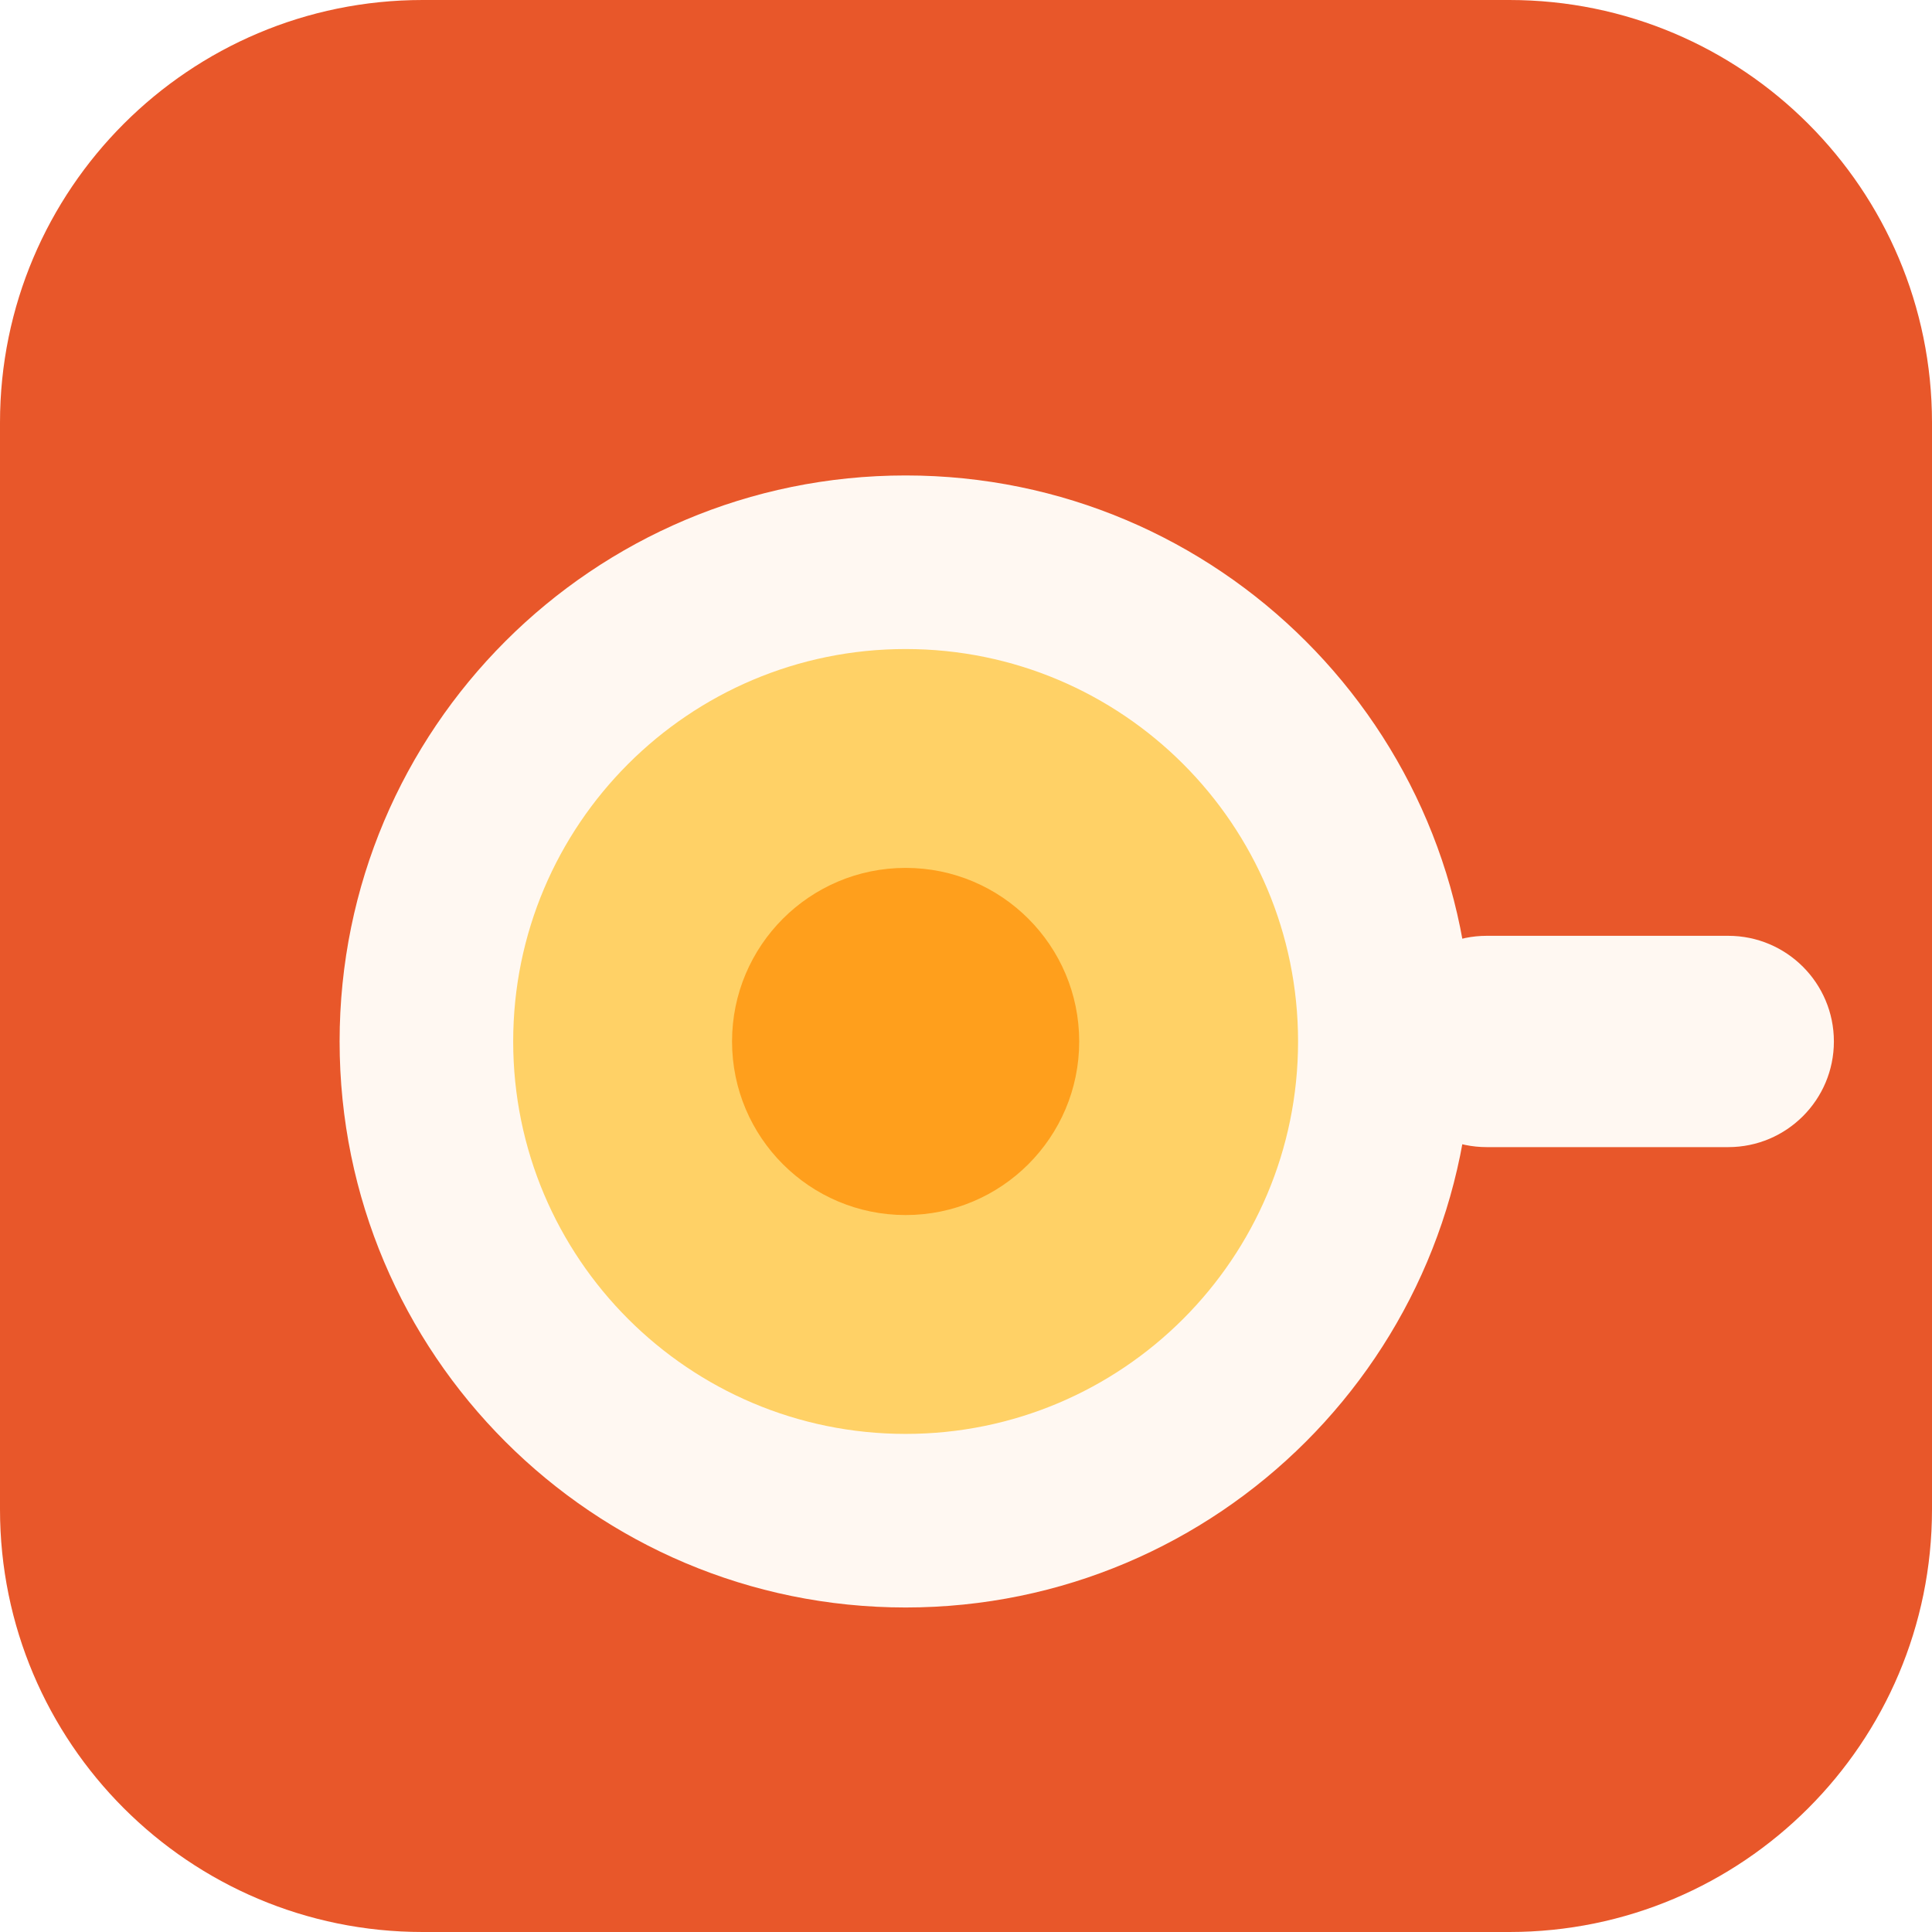
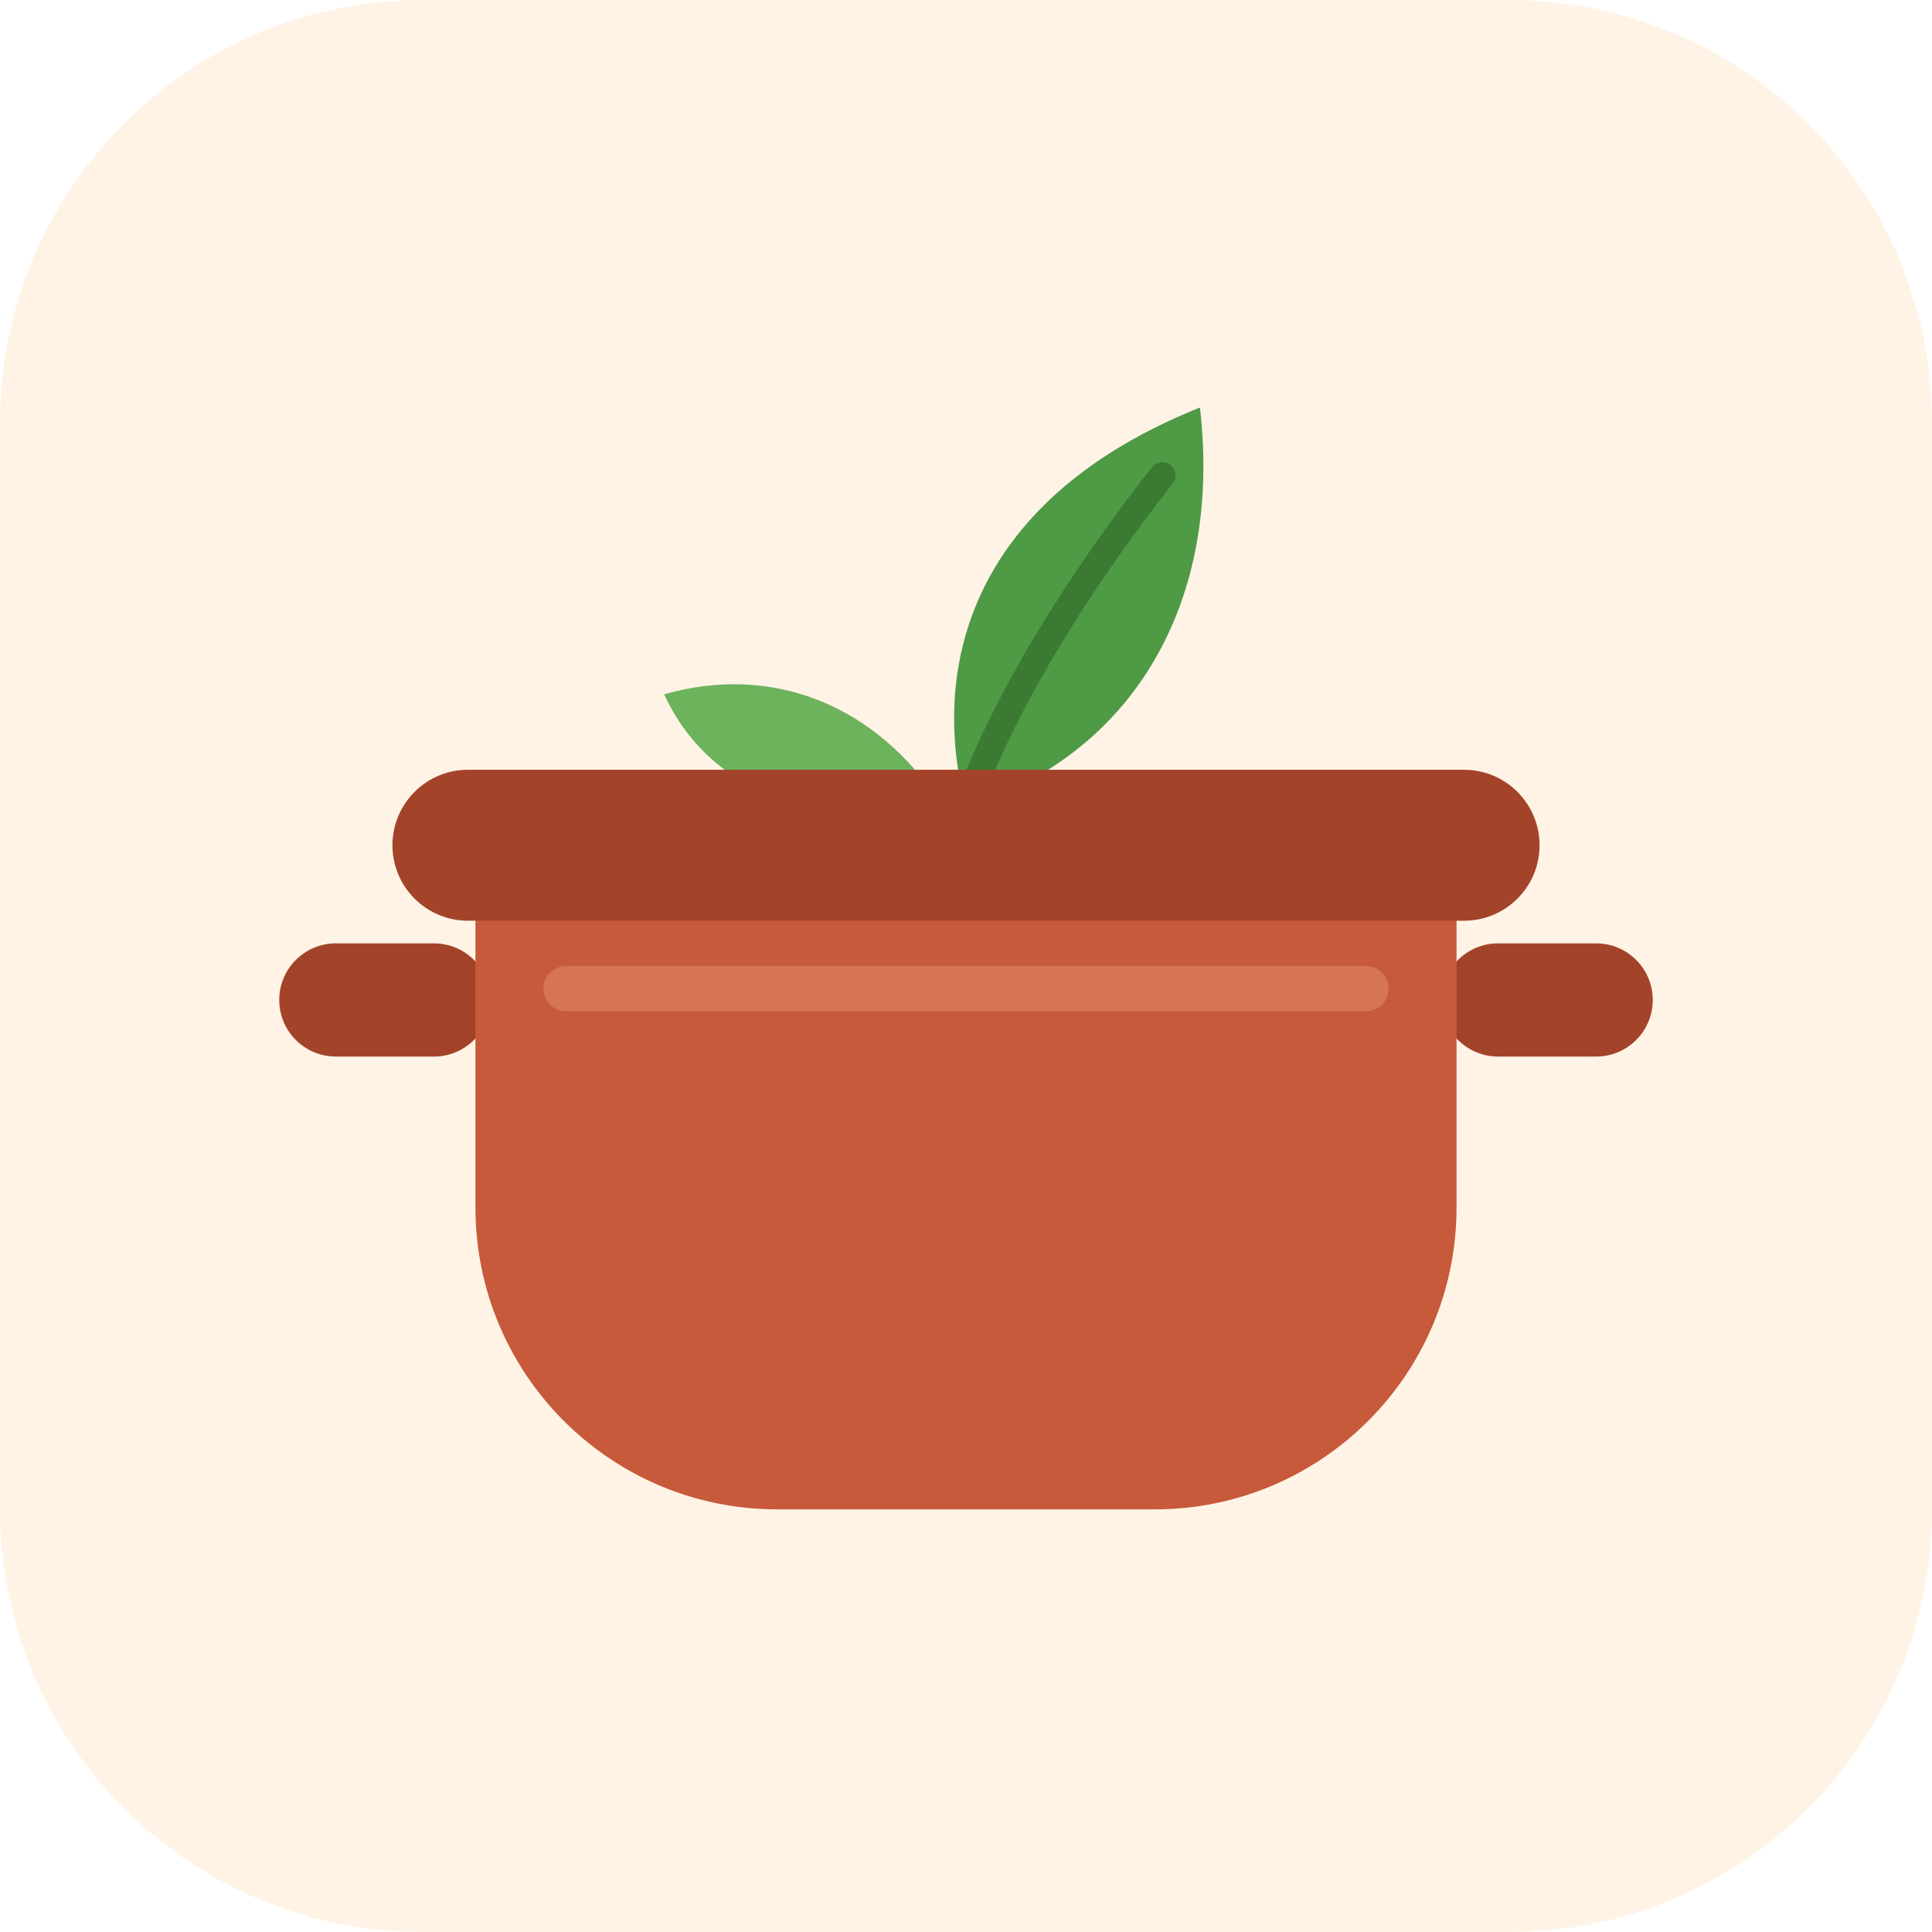
<svg xmlns="http://www.w3.org/2000/svg" viewBox="0 0 512 512">
-   <rect width="512" height="512" rx="112" fill="#e8572a" />
-   <circle cx="240" cy="276" r="150" fill="#fff8f2" />
-   <circle cx="240" cy="276" r="104" fill="#ffd166" />
-   <circle cx="240" cy="276" r="46" fill="#ff9f1c" />
-   <rect x="366" y="248" width="120" height="56" rx="28" fill="#fff8f2" />
+   <rect width="512" height="512" rx="112" fill="#fff3e6" />
+   <path d="M256 214C246 176 258 132 318 108C324 160 300 200 256 214Z" fill="#4f9a45" />
+   <path d="M256 214C266 186 286 154 308 126" fill="none" stroke="#3a7a33" stroke-width="7" stroke-linecap="round" />
+   <path d="M250 214C232 186 204 176 176 184C188 210 216 220 250 214Z" fill="#6cb35c" />
+   <rect x="74" y="250" width="56" height="30" rx="15" fill="#a3442a" />
+   <rect x="382" y="250" width="56" height="30" rx="15" fill="#a3442a" />
+   <path d="M126 230H386V320A80 80 0 0 1 306 400H206A80 80 0 0 1 126 320Z" fill="#c65a3a" />
+   <path d="M150 262H362" stroke="#e48a66" stroke-width="12" stroke-linecap="round" opacity=".55" />
+   <rect x="104" y="204" width="304" height="40" rx="20" fill="#a3442a" />
</svg>
